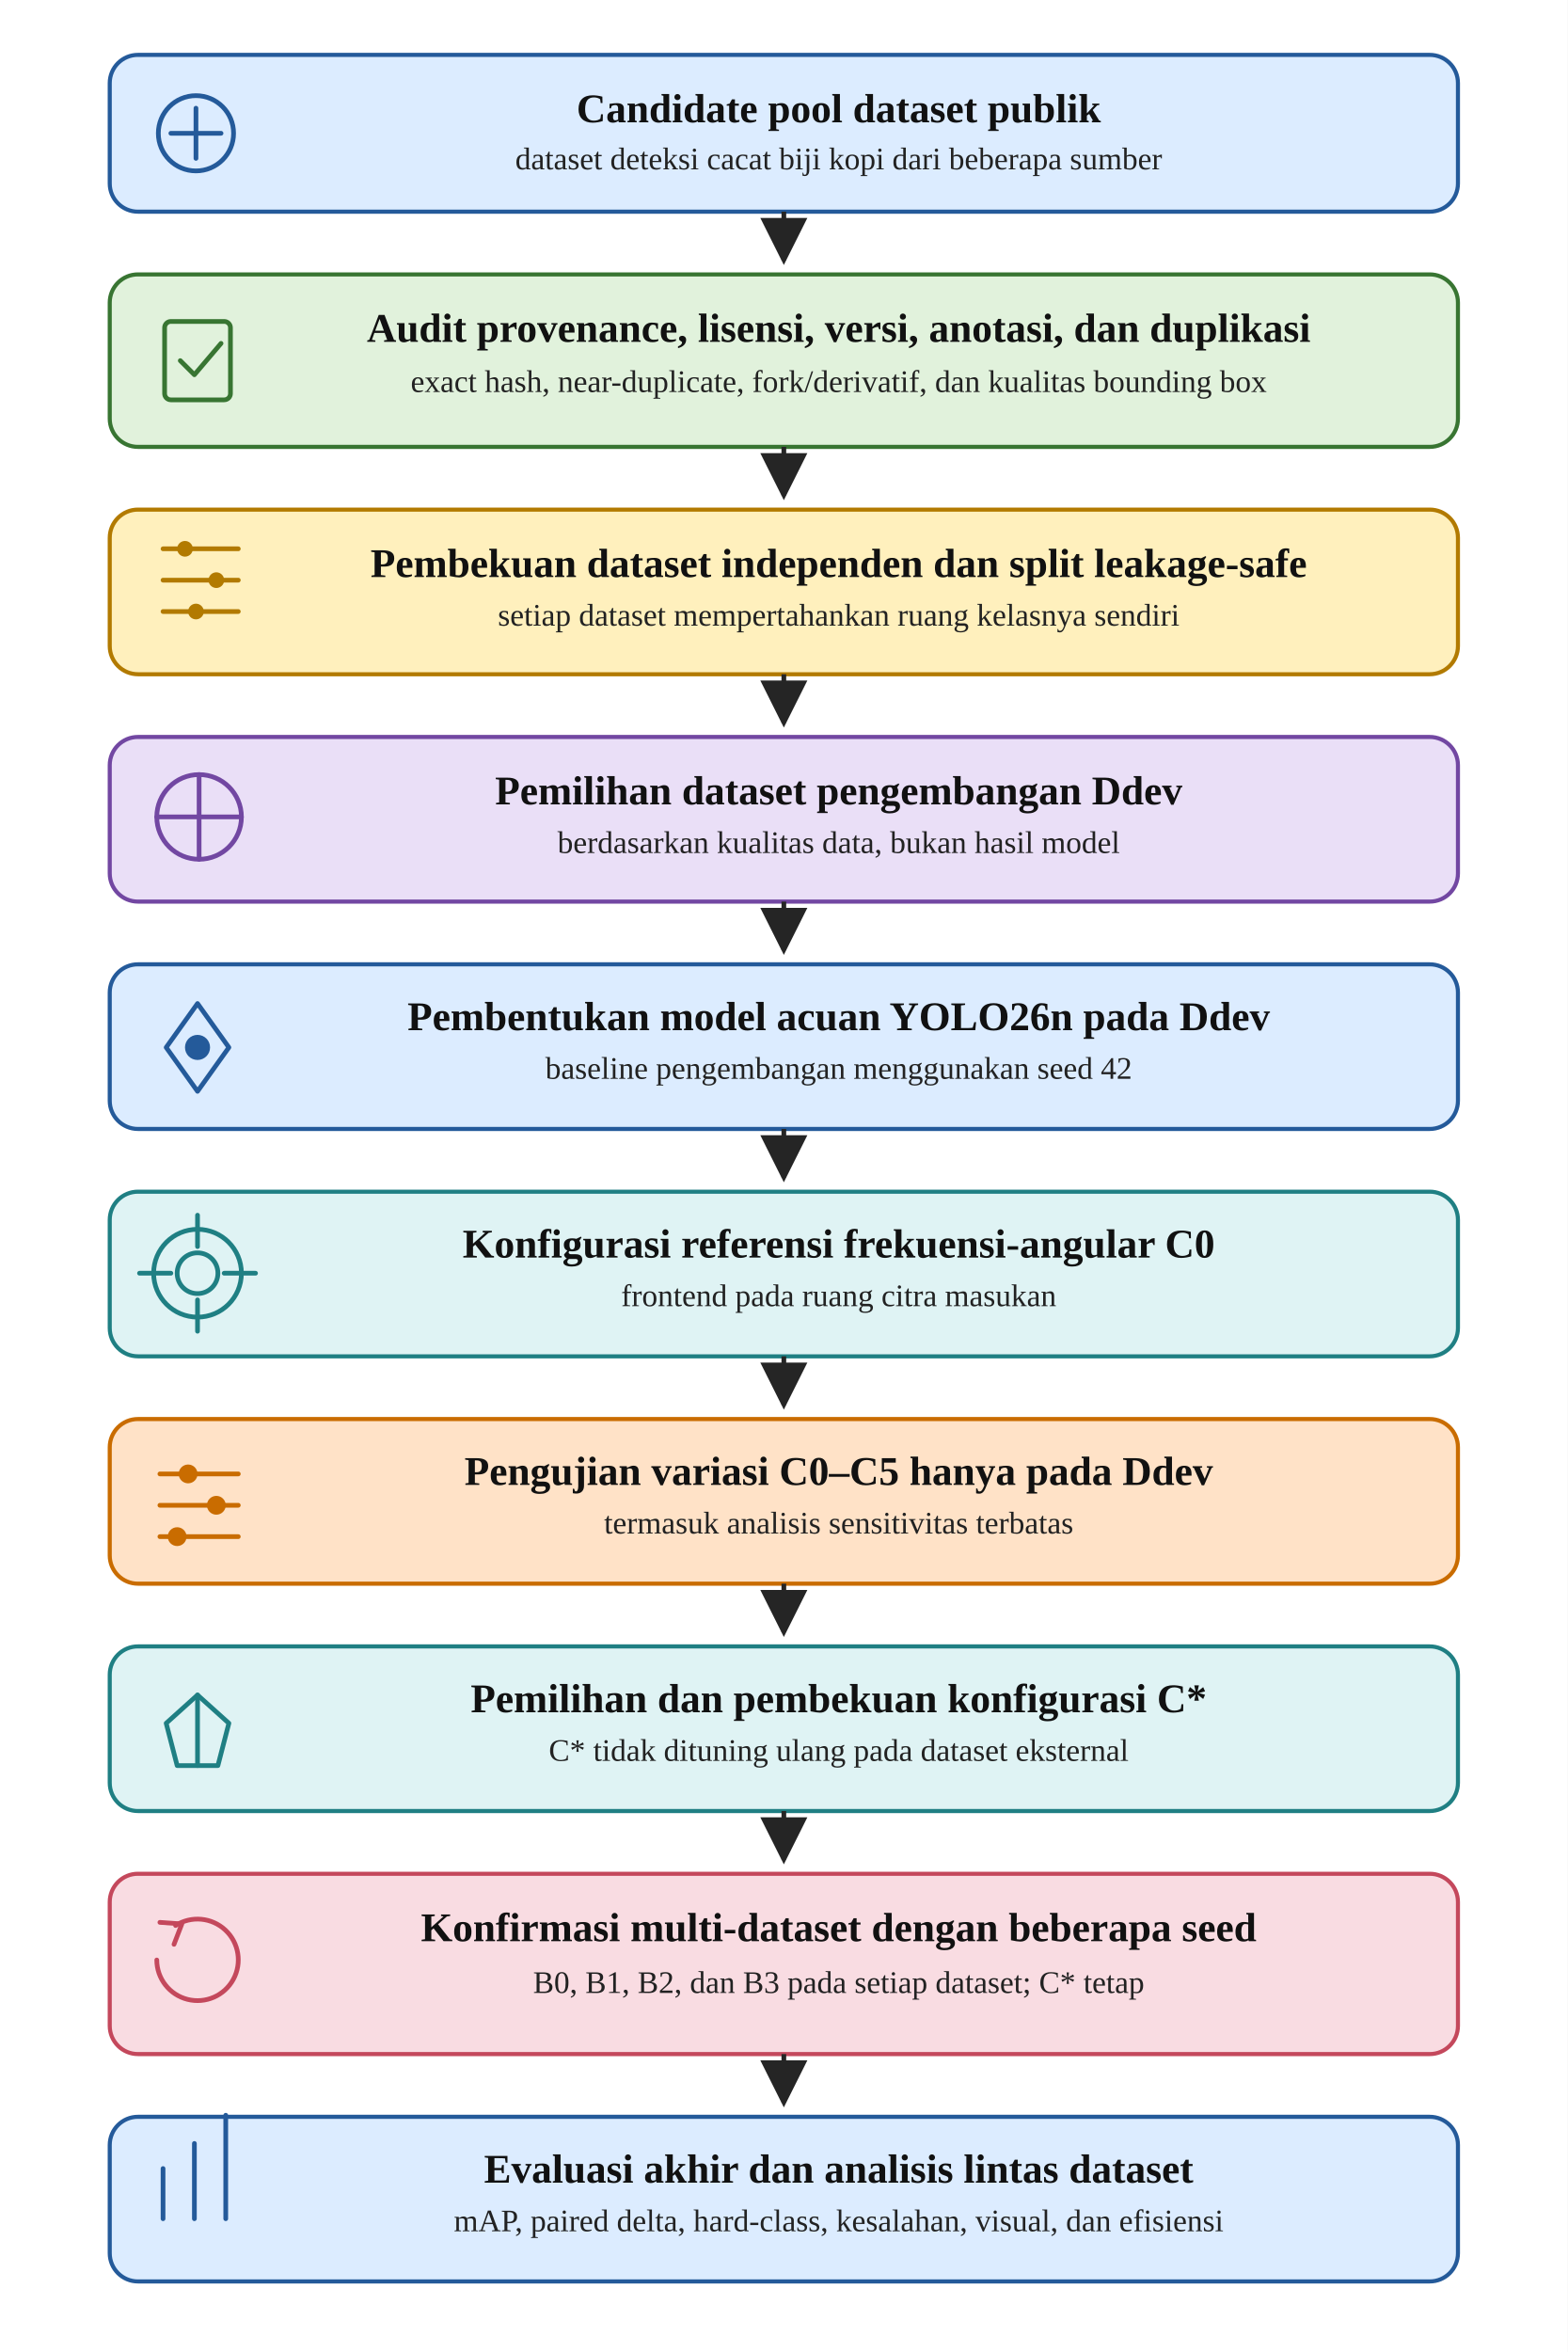
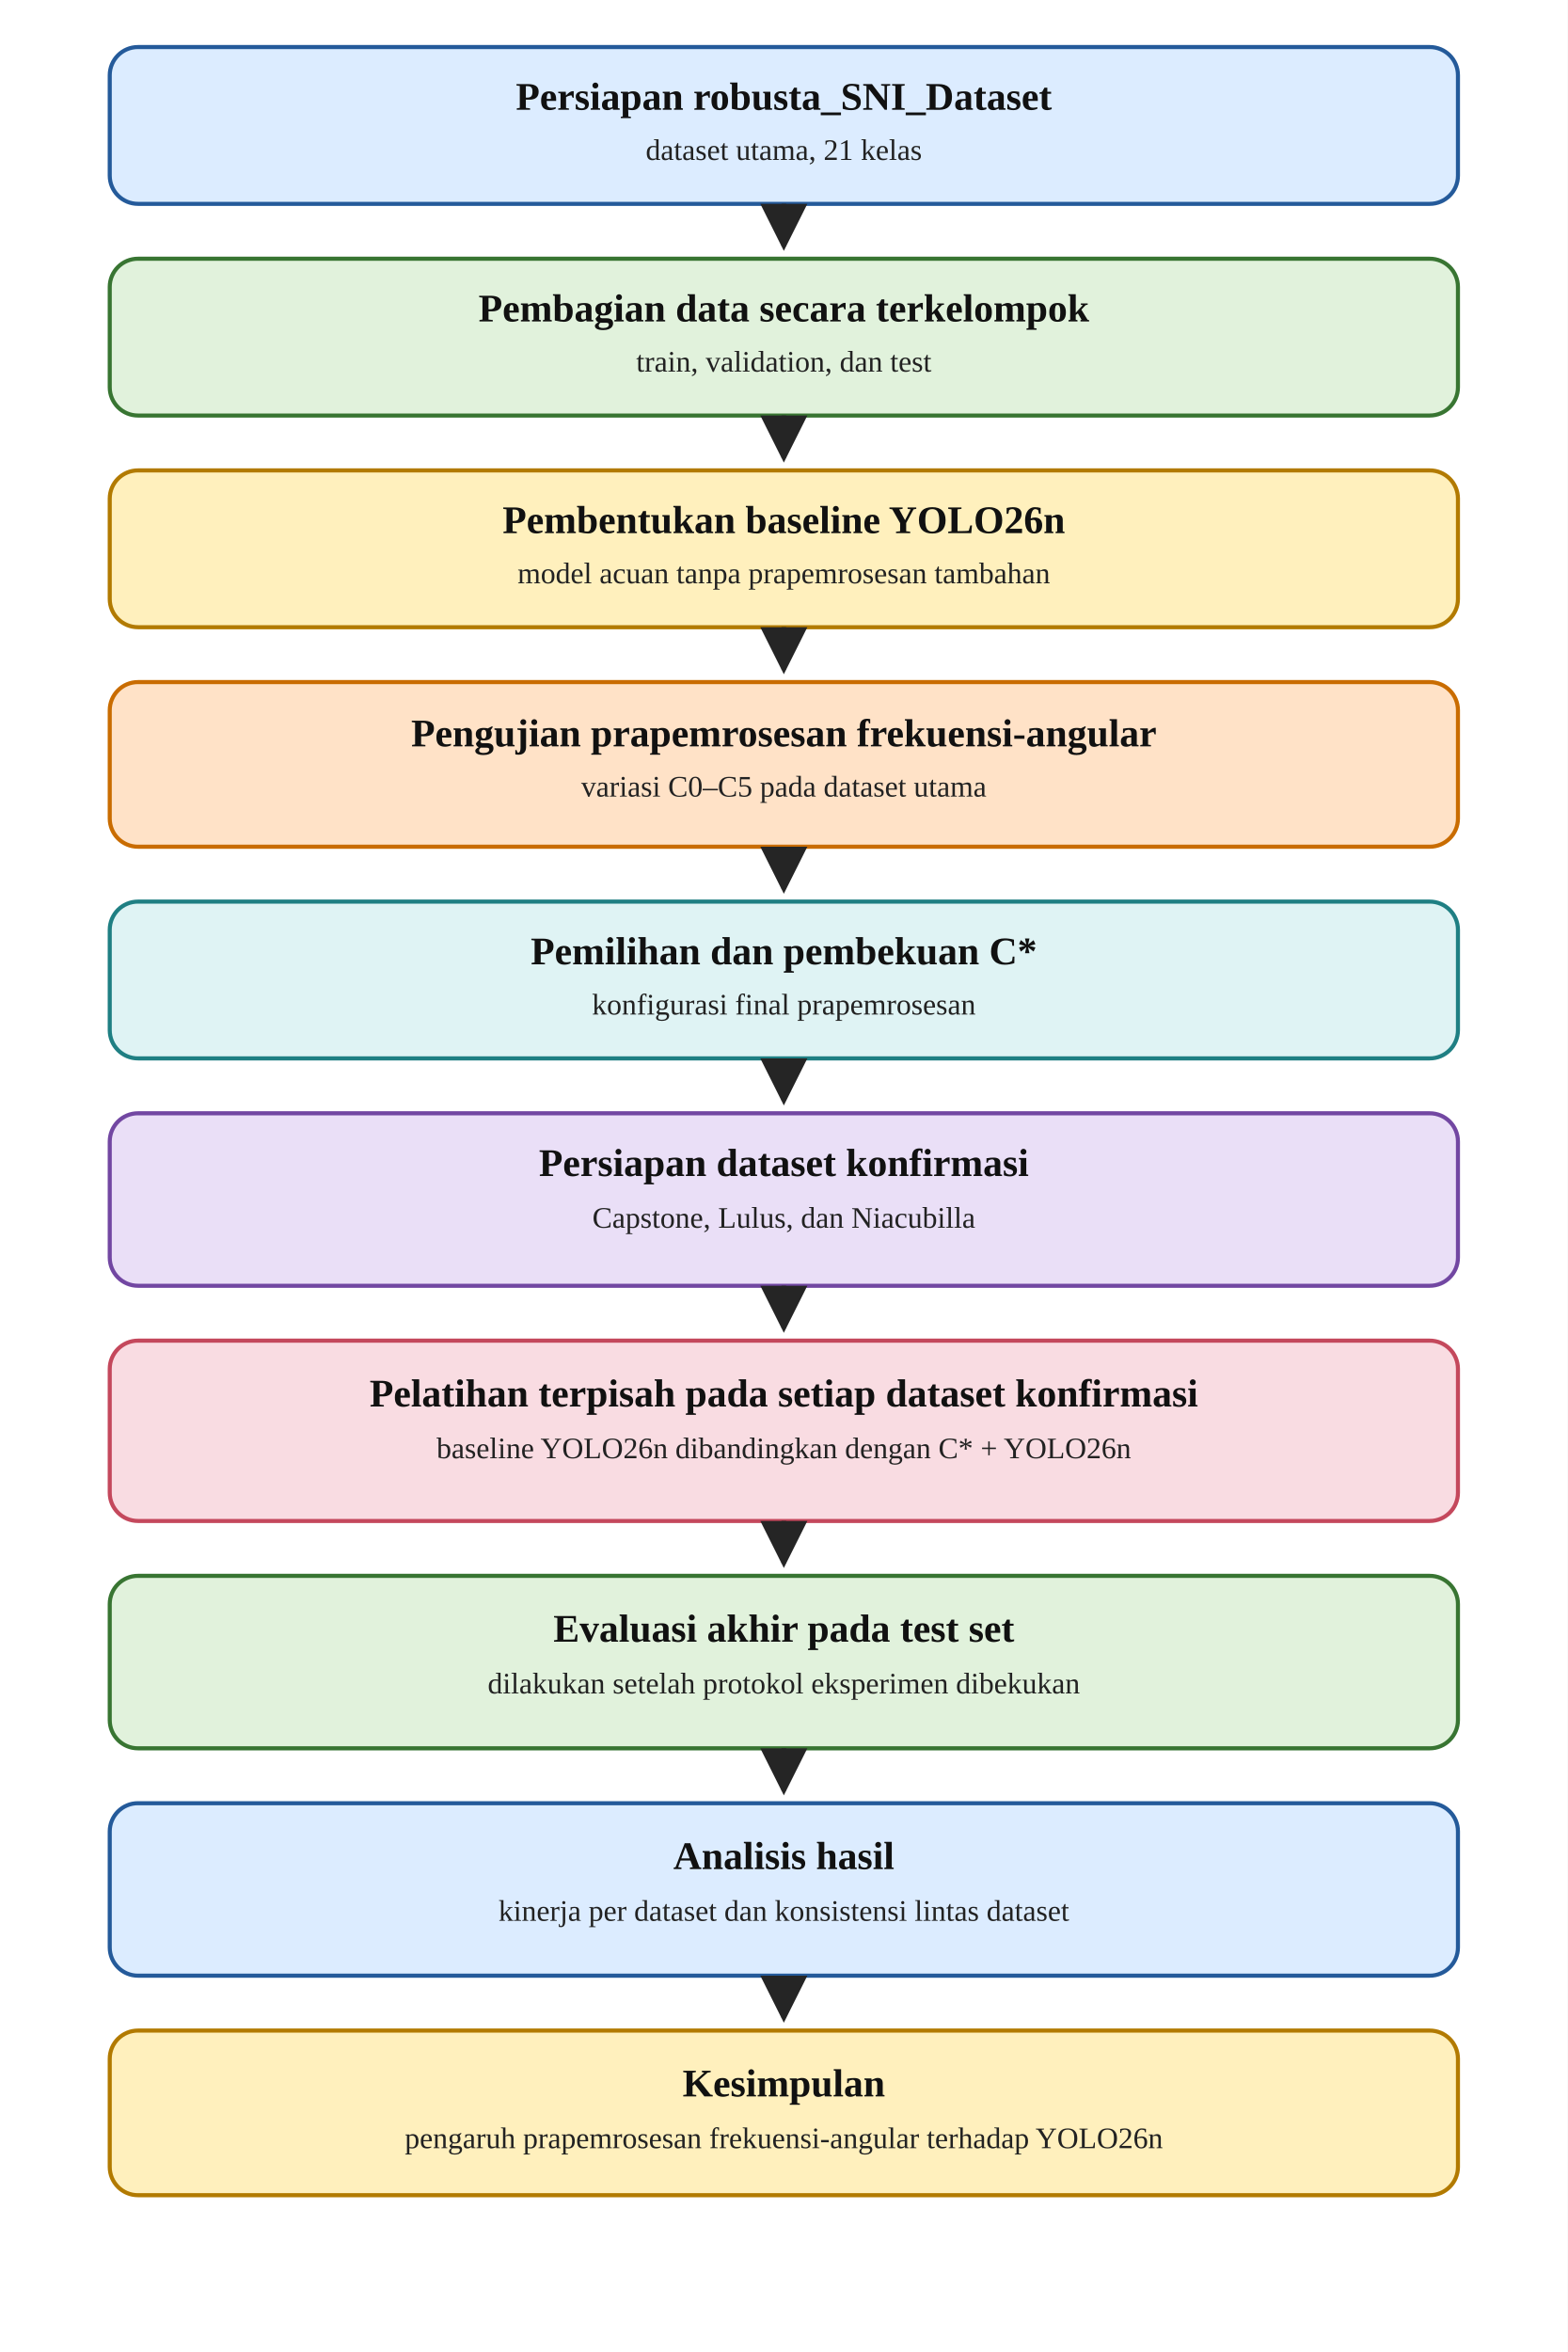
<svg xmlns="http://www.w3.org/2000/svg" width="1000" height="1500" viewBox="0 0 1000 1500">
  <defs>
    <marker id="arrow" markerWidth="10" markerHeight="10" refX="9" refY="5" orient="auto" markerUnits="strokeWidth">
      <path d="M0,0 L10,5 L0,10 z" fill="#252525" />
    </marker>
    <style>
-       .title { font-family:'Times New Roman',serif; font-size:26px; font-weight:700; fill:#111; text-anchor:middle; }
-       .sub { font-family:'Times New Roman',serif; font-size:20px; fill:#222; text-anchor:middle; }
+       .title { font-family:'Times New Roman',serif; font-size:25px; font-weight:700; fill:#111; text-anchor:middle; }
+       .sub { font-family:'Times New Roman',serif; font-size:19px; fill:#222; text-anchor:middle; }
      .step { stroke-width:2.6; rx:18; ry:18; }
      .blue { fill:#dcecff; stroke:#245a9a; }
      .green { fill:#e1f2dc; stroke:#387532; }
      .gold { fill:#fff0bd; stroke:#b27a00; }
      .violet { fill:#eadff7; stroke:#7247a2; }
      .cyan { fill:#dff3f4; stroke:#1f7f83; }
      .orange { fill:#ffe2c7; stroke:#c96c00; }
      .rose { fill:#f9dce2; stroke:#c4485c; }
      .arrow { stroke:#252525; stroke-width:3; fill:none; marker-end:url(#arrow); }
-       .icon { fill:none; stroke-width:3; stroke-linecap:round; stroke-linejoin:round; }
    </style>
  </defs>
-   <rect x="0" y="0" width="1000" height="1500" fill="#ffffff" />
-   <rect class="step blue" x="70" y="35" width="860" height="100" />
-   <circle cx="125" cy="85" r="24" class="icon" stroke="#245a9a" />
-   <path d="M109 85h32 M125 69v32" class="icon" stroke="#245a9a" />
-   <text class="title" x="535" y="78">Candidate pool dataset publik</text>
-   <text class="sub" x="535" y="108">dataset deteksi cacat biji kopi dari beberapa sumber</text>
-   <line class="arrow" x1="500" y1="135" x2="500" y2="166" />
-   <rect class="step green" x="70" y="175" width="860" height="110" />
-   <rect x="105" y="205" width="42" height="50" rx="4" class="icon" stroke="#387532" />
-   <path d="M115 230l9 9 17-20" class="icon" stroke="#387532" />
-   <text class="title" x="535" y="218">Audit provenance, lisensi, versi, anotasi, dan duplikasi</text>
-   <text class="sub" x="535" y="250">exact hash, near-duplicate, fork/derivatif, dan kualitas bounding box</text>
-   <line class="arrow" x1="500" y1="285" x2="500" y2="316" />
-   <rect class="step gold" x="70" y="325" width="860" height="105" />
-   <path d="M104 390h48 M104 370h48 M104 350h48" class="icon" stroke="#b27a00" />
-   <circle cx="118" cy="350" r="5" fill="#b27a00" />
-   <circle cx="138" cy="370" r="5" fill="#b27a00" />
-   <circle cx="125" cy="390" r="5" fill="#b27a00" />
-   <text class="title" x="535" y="368">Pembekuan dataset independen dan split leakage-safe</text>
-   <text class="sub" x="535" y="399">setiap dataset mempertahankan ruang kelasnya sendiri</text>
-   <line class="arrow" x1="500" y1="430" x2="500" y2="461" />
-   <rect class="step violet" x="70" y="470" width="860" height="105" />
-   <circle cx="127" cy="521" r="27" class="icon" stroke="#7247a2" />
-   <path d="M127 494v54 M100 521h54" class="icon" stroke="#7247a2" />
-   <text class="title" x="535" y="513">Pemilihan dataset pengembangan Ddev</text>
-   <text class="sub" x="535" y="544">berdasarkan kualitas data, bukan hasil model</text>
-   <line class="arrow" x1="500" y1="575" x2="500" y2="606" />
-   <rect class="step blue" x="70" y="615" width="860" height="105" />
-   <path d="M106 668l20-28 20 28-20 28z" class="icon" stroke="#245a9a" />
-   <circle cx="126" cy="668" r="8" fill="#245a9a" />
-   <text class="title" x="535" y="657">Pembentukan model acuan YOLO26n pada Ddev</text>
-   <text class="sub" x="535" y="688">baseline pengembangan menggunakan seed 42</text>
-   <line class="arrow" x1="500" y1="720" x2="500" y2="751" />
-   <rect class="step cyan" x="70" y="760" width="860" height="105" />
-   <circle cx="126" cy="812" r="28" class="icon" stroke="#1f7f83" />
-   <circle cx="126" cy="812" r="13" class="icon" stroke="#1f7f83" />
-   <path d="M126 775v20 M126 829v20 M89 812h20 M143 812h20" class="icon" stroke="#1f7f83" />
-   <text class="title" x="535" y="802">Konfigurasi referensi frekuensi-angular C0</text>
-   <text class="sub" x="535" y="833">frontend pada ruang citra masukan</text>
-   <line class="arrow" x1="500" y1="865" x2="500" y2="896" />
-   <rect class="step orange" x="70" y="905" width="860" height="105" />
-   <path d="M102 940h50 M102 960h50 M102 980h50" class="icon" stroke="#c96c00" />
-   <circle cx="120" cy="940" r="6" fill="#c96c00" />
-   <circle cx="138" cy="960" r="6" fill="#c96c00" />
-   <circle cx="113" cy="980" r="6" fill="#c96c00" />
-   <text class="title" x="535" y="947">Pengujian variasi C0–C5 hanya pada Ddev</text>
-   <text class="sub" x="535" y="978">termasuk analisis sensitivitas terbatas</text>
-   <line class="arrow" x1="500" y1="1010" x2="500" y2="1041" />
-   <rect class="step cyan" x="70" y="1050" width="860" height="105" />
-   <path d="M106 1099l20-18 20 18-7 27h-26z" class="icon" stroke="#1f7f83" />
-   <path d="M126 1081v45" class="icon" stroke="#1f7f83" />
-   <text class="title" x="535" y="1092">Pemilihan dan pembekuan konfigurasi C*</text>
-   <text class="sub" x="535" y="1123">C* tidak dituning ulang pada dataset eksternal</text>
-   <line class="arrow" x1="500" y1="1155" x2="500" y2="1186" />
-   <rect class="step rose" x="70" y="1195" width="860" height="115" />
-   <path d="M100 1250a26 26 0 1 0 12-22" class="icon" stroke="#c4485c" />
-   <path d="M102 1226l14 1-5 13" class="icon" stroke="#c4485c" />
-   <text class="title" x="535" y="1238">Konfirmasi multi-dataset dengan beberapa seed</text>
-   <text class="sub" x="535" y="1271">B0, B1, B2, dan B3 pada setiap dataset; C* tetap</text>
-   <line class="arrow" x1="500" y1="1310" x2="500" y2="1341" />
-   <rect class="step blue" x="70" y="1350" width="860" height="105" />
-   <path d="M104 1415v-32 M124 1415v-48 M144 1415v-66" class="icon" stroke="#245a9a" />
-   <text class="title" x="535" y="1392">Evaluasi akhir dan analisis lintas dataset</text>
-   <text class="sub" x="535" y="1423">mAP, paired delta, hard-class, kesalahan, visual, dan efisiensi</text>
+   <rect width="1000" height="1500" fill="#ffffff" />
+   <rect class="step blue" x="70" y="30" width="860" height="100" />
+   <text class="title" x="500" y="70">Persiapan robusta_SNI_Dataset</text>
+   <text class="sub" x="500" y="102">dataset utama, 21 kelas</text>
+   <line class="arrow" x1="500" y1="130" x2="500" y2="157" />
+   <rect class="step green" x="70" y="165" width="860" height="100" />
+   <text class="title" x="500" y="205">Pembagian data secara terkelompok</text>
+   <text class="sub" x="500" y="237">train, validation, dan test</text>
+   <line class="arrow" x1="500" y1="265" x2="500" y2="292" />
+   <rect class="step gold" x="70" y="300" width="860" height="100" />
+   <text class="title" x="500" y="340">Pembentukan baseline YOLO26n</text>
+   <text class="sub" x="500" y="372">model acuan tanpa prapemrosesan tambahan</text>
+   <line class="arrow" x1="500" y1="400" x2="500" y2="427" />
+   <rect class="step orange" x="70" y="435" width="860" height="105" />
+   <text class="title" x="500" y="476">Pengujian prapemrosesan frekuensi-angular</text>
+   <text class="sub" x="500" y="508">variasi C0–C5 pada dataset utama</text>
+   <line class="arrow" x1="500" y1="540" x2="500" y2="567" />
+   <rect class="step cyan" x="70" y="575" width="860" height="100" />
+   <text class="title" x="500" y="615">Pemilihan dan pembekuan C*</text>
+   <text class="sub" x="500" y="647">konfigurasi final prapemrosesan</text>
+   <line class="arrow" x1="500" y1="675" x2="500" y2="702" />
+   <rect class="step violet" x="70" y="710" width="860" height="110" />
+   <text class="title" x="500" y="750">Persiapan dataset konfirmasi</text>
+   <text class="sub" x="500" y="783">Capstone, Lulus, dan Niacubilla</text>
+   <line class="arrow" x1="500" y1="820" x2="500" y2="847" />
+   <rect class="step rose" x="70" y="855" width="860" height="115" />
+   <text class="title" x="500" y="897">Pelatihan terpisah pada setiap dataset konfirmasi</text>
+   <text class="sub" x="500" y="930">baseline YOLO26n dibandingkan dengan C* + YOLO26n</text>
+   <line class="arrow" x1="500" y1="970" x2="500" y2="997" />
+   <rect class="step green" x="70" y="1005" width="860" height="110" />
+   <text class="title" x="500" y="1047">Evaluasi akhir pada test set</text>
+   <text class="sub" x="500" y="1080">dilakukan setelah protokol eksperimen dibekukan</text>
+   <line class="arrow" x1="500" y1="1115" x2="500" y2="1142" />
+   <rect class="step blue" x="70" y="1150" width="860" height="110" />
+   <text class="title" x="500" y="1192">Analisis hasil</text>
+   <text class="sub" x="500" y="1225">kinerja per dataset dan konsistensi lintas dataset</text>
+   <line class="arrow" x1="500" y1="1260" x2="500" y2="1287" />
+   <rect class="step gold" x="70" y="1295" width="860" height="105" />
+   <text class="title" x="500" y="1337">Kesimpulan</text>
+   <text class="sub" x="500" y="1370">pengaruh prapemrosesan frekuensi-angular terhadap YOLO26n</text>
</svg>
